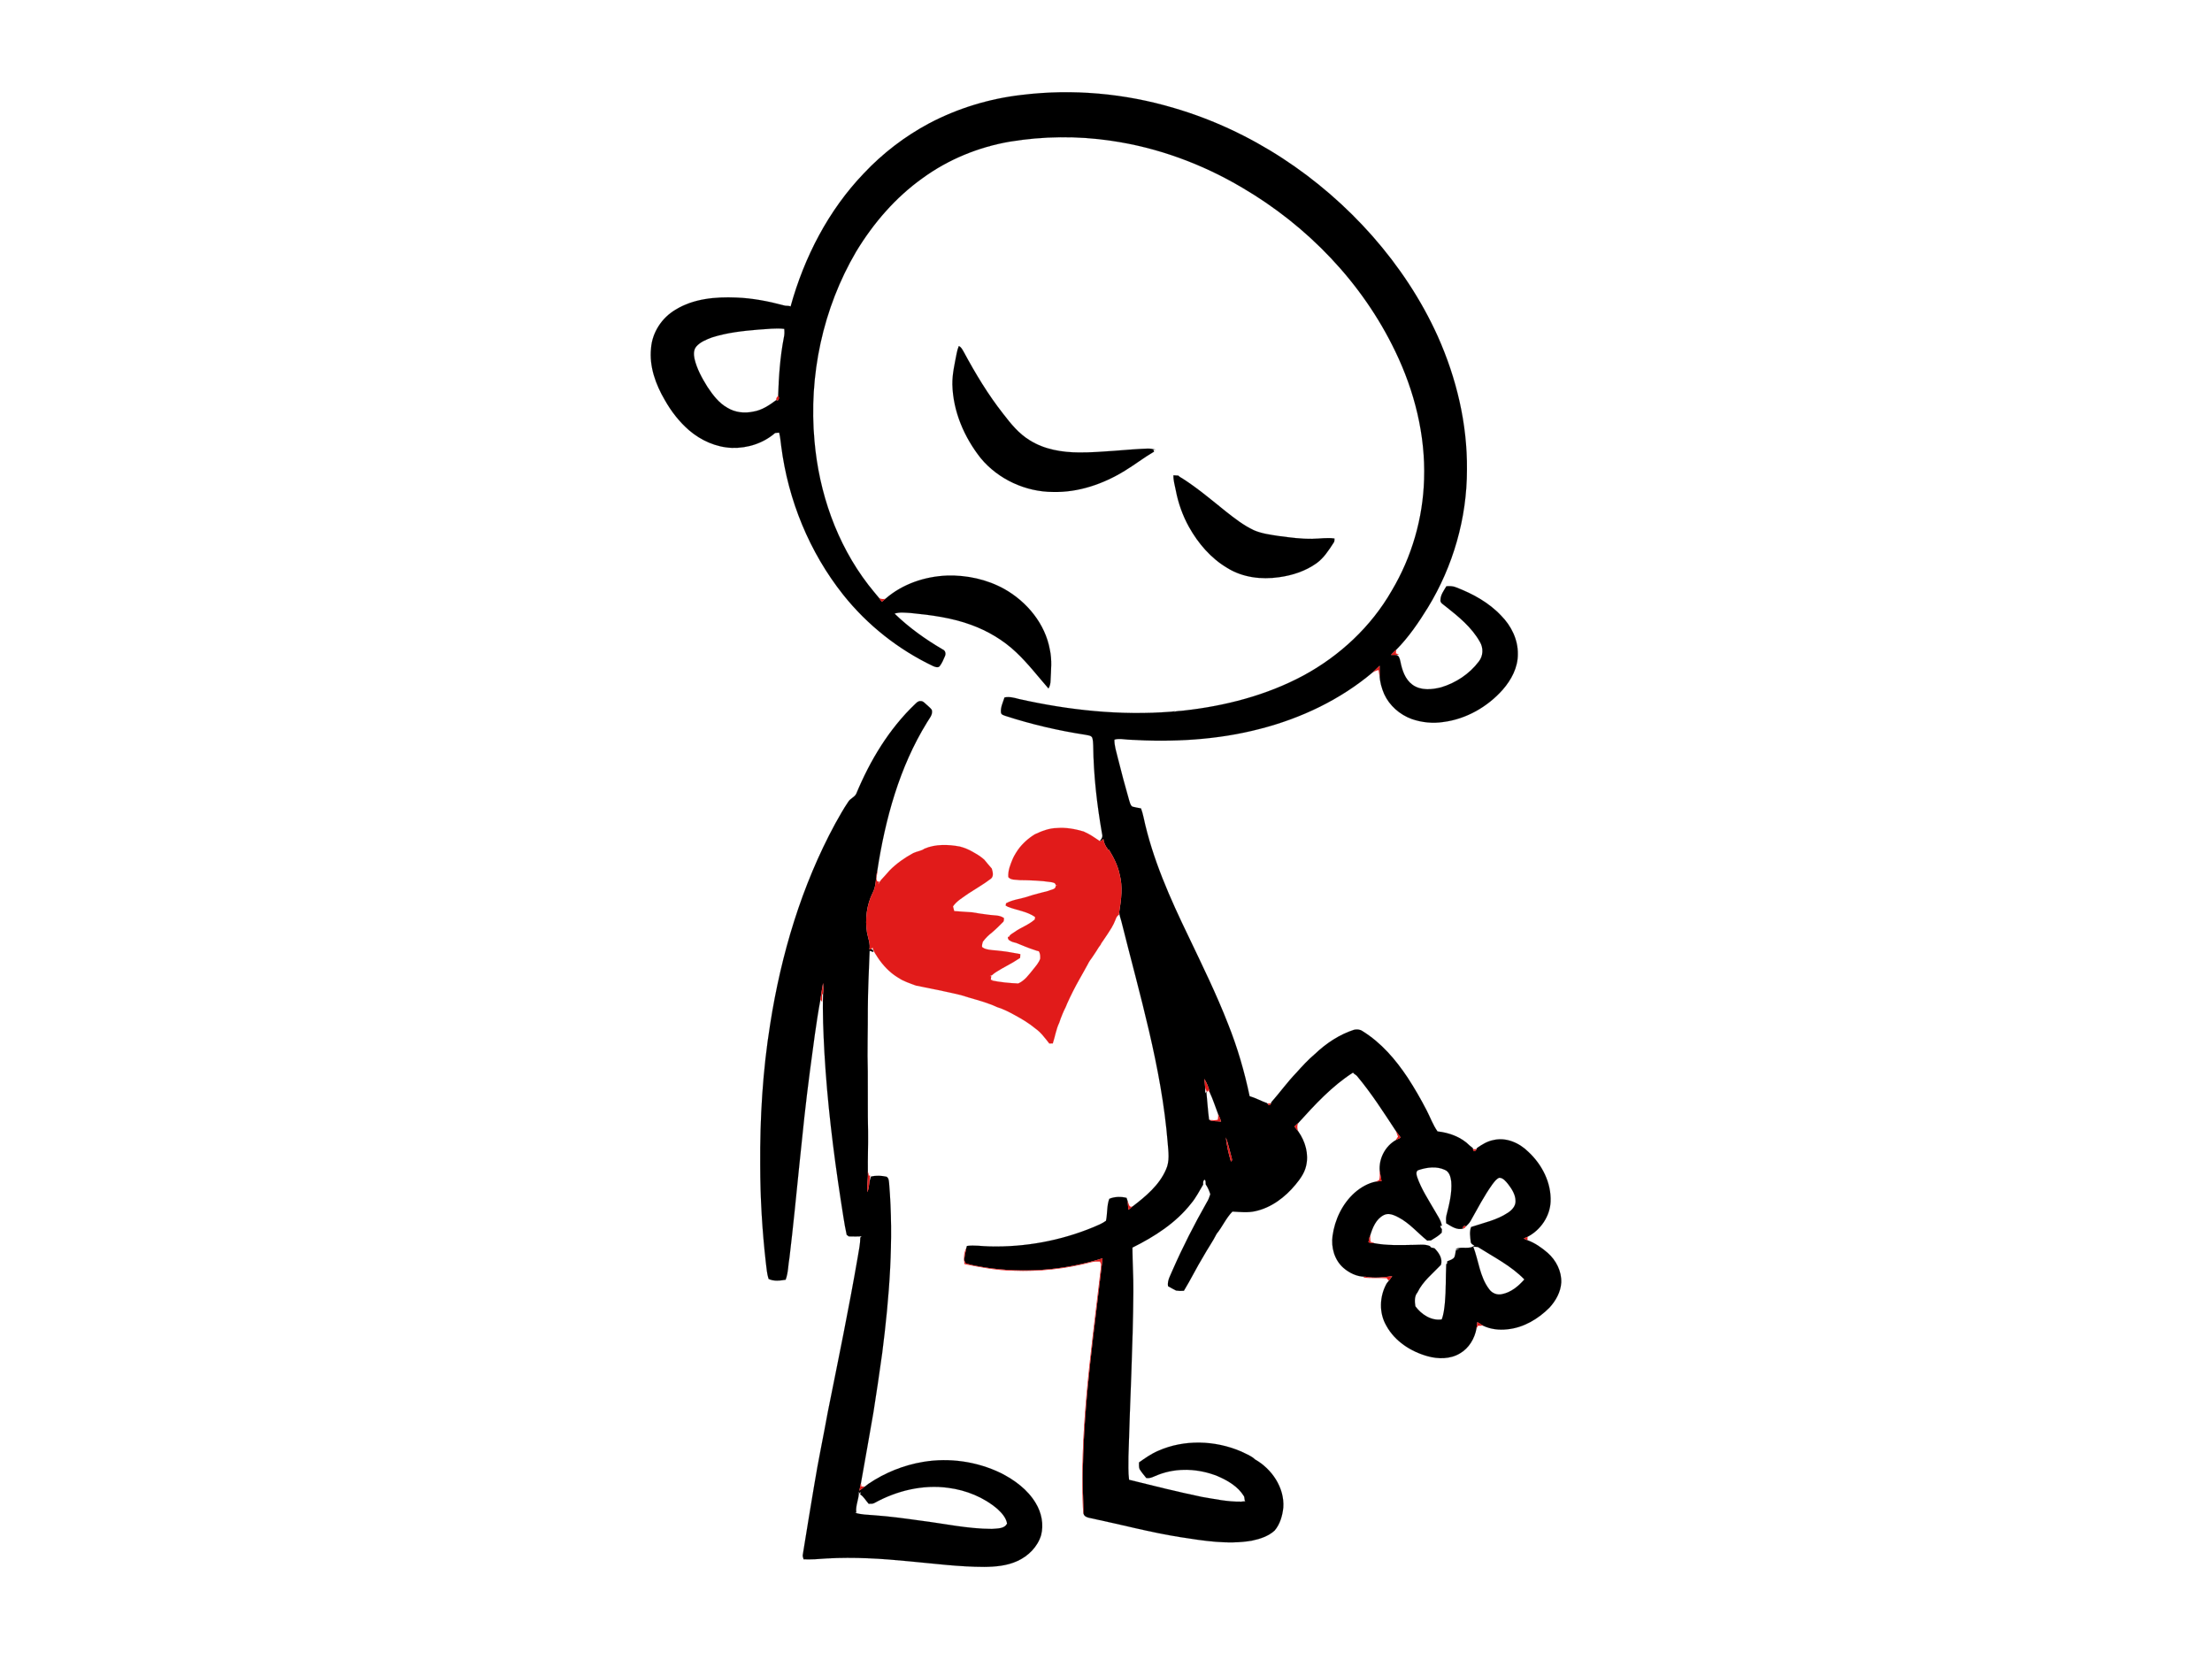
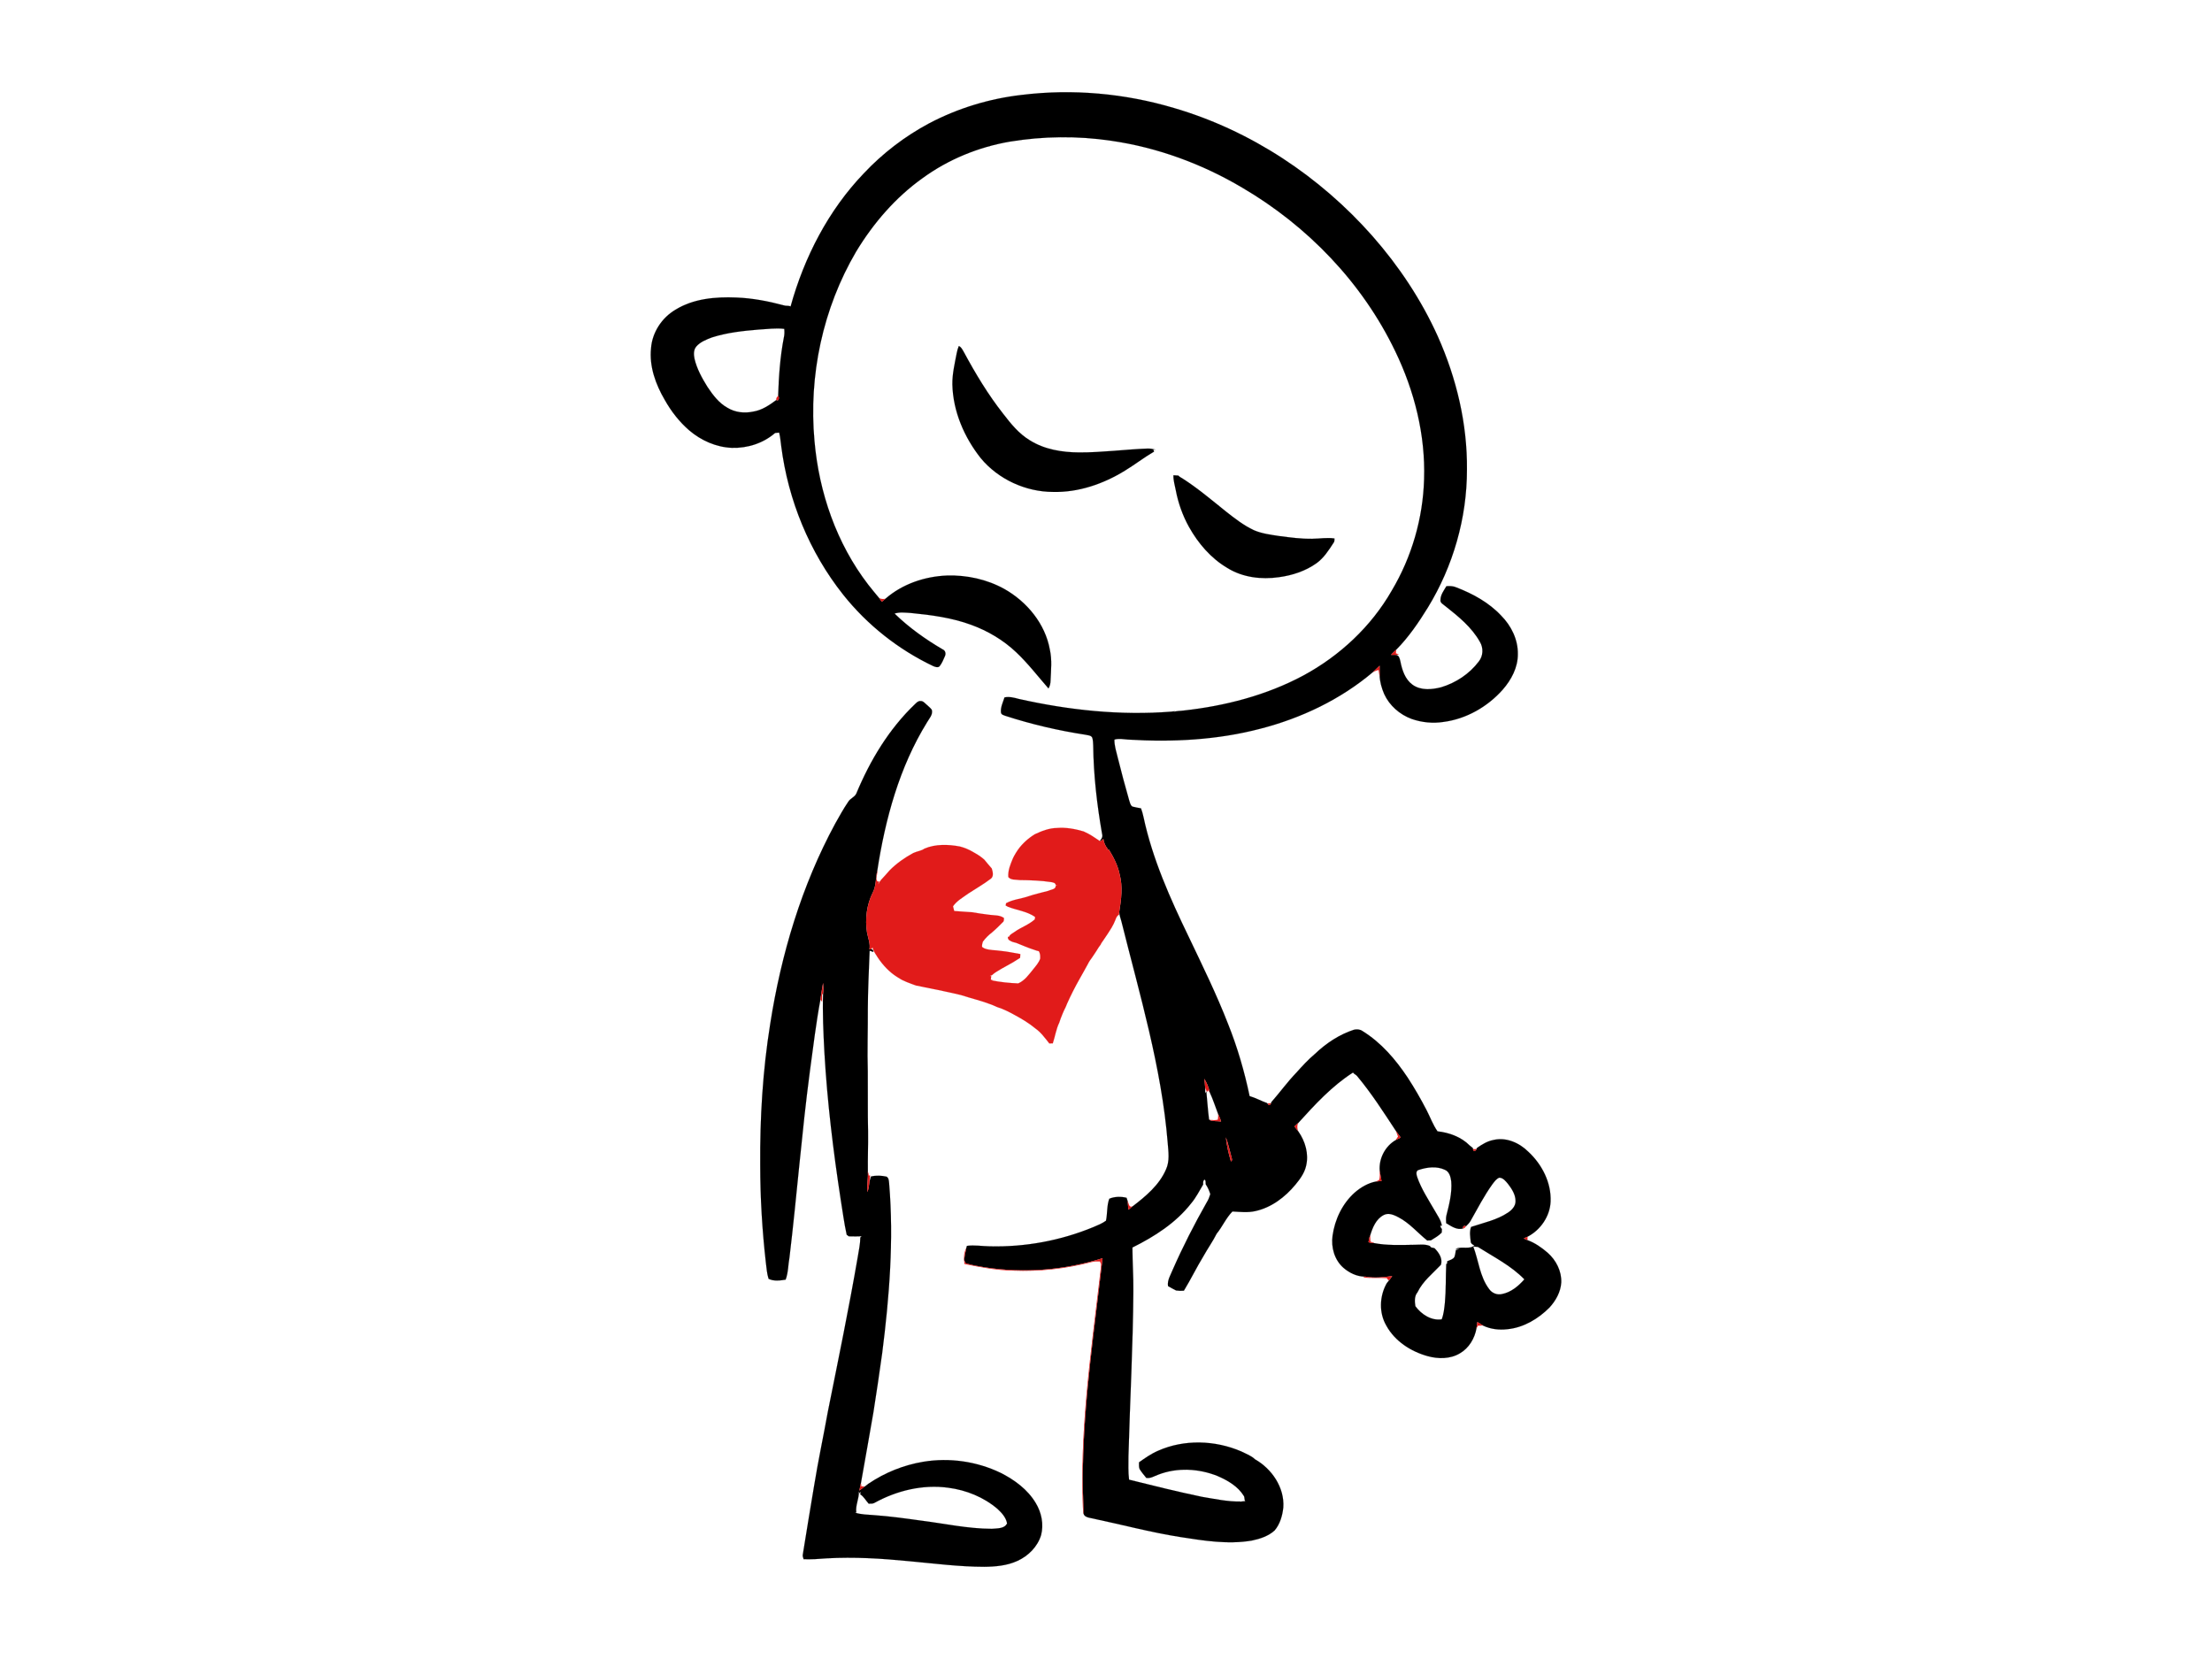
- <svg xmlns="http://www.w3.org/2000/svg" width="600" height="450" id="svg2" version="1.1" viewBox="0 0 600 450">
+ <svg xmlns="http://www.w3.org/2000/svg" width="640" height="480" id="svg2" version="1.1" viewBox="0 0 600 450">
  <defs id="defs4" />
  <g id="layer1" transform="translate(0,-602.3622)">
    <g id="g3928" transform="matrix(-0.08330948,-0.1680089,0.1680089,-0.08330948,258.4922,741.7539)" />
    <g id="g3427" transform="matrix(0.2889773,0,0,0.2889773,166.7305,618.2176)">
      <path id="path3429" d="m 382.04,34.23 c 47.84,-5.88 96.83,-1.45 142.99,12.31 72,21.07 136.82,64.17 186.31,120.26 24.76,28.17 45.79,59.74 61.22,93.95 17.57,39.27 27.83,82.12 27.41,125.26 0.02,45.37 -12.97,90.55 -36.6,129.24 -8.7,14.11 -18.11,27.96 -29.82,39.77 -1.71,1.49 -3.3,3.1 -4.8,4.79 1.55,0.04 3.09,0.05 4.65,0.05 2.94,0.4 3.51,3.7 4.09,6.08 1.61,8.11 4.38,16.77 11.35,21.87 7.81,5.67 18.24,4.68 27.07,2.39 13.74,-4.17 26.42,-12.56 35.1,-24.05 4.28,-5.22 4.59,-12.83 1.13,-18.56 -7.67,-13.69 -20.11,-23.81 -32.26,-33.37 -1.91,-1.76 -5.31,-3.08 -4.74,-6.21 0.13,-4.75 3.26,-8.69 5.55,-12.65 3.18,-0.22 6.45,-0.18 9.41,1.17 15.47,5.97 30.49,14.19 41.93,26.39 9.48,9.5 15.93,22.53 15.71,36.14 0.12,12.56 -6.14,24.24 -14.24,33.47 -14.26,16.07 -34.19,27.45 -55.6,30.24 -9.97,1.54 -20.32,0.51 -29.82,-2.82 -11.17,-4.09 -20.85,-12.53 -25.8,-23.4 -2.4,-5.62 -4.13,-11.62 -4.27,-17.76 0,-2.92 0.03,-5.84 -0.03,-8.75 -2.1,1.9 -4.13,3.88 -6.16,5.87 -30.43,25.78 -67.35,43.34 -105.87,53.25 -40.36,10.58 -82.51,12.73 -124.03,10.17 -4.28,-0.25 -8.64,-1.29 -12.84,0.04 -0.17,5.72 1.76,11.16 3.05,16.66 3.35,13.55 6.99,27.02 10.82,40.45 0.74,2 1.02,4.56 3.06,5.75 2.63,0.72 5.34,1.12 8.02,1.66 0.93,2.65 1.78,5.34 2.33,8.11 8.4,39.4 24.99,76.36 42.44,112.46 12.89,27.04 26.12,53.97 36.99,81.91 8.75,21.89 15.35,44.58 20.19,67.64 5.68,1.58 10.82,4.59 16.38,6.51 0.19,0.23 0.58,0.7 0.77,0.93 0.7,1.58 2.64,0.87 2.81,-0.64 0.14,-0.32 0.41,-0.96 0.55,-1.28 7.95,-9.05 15.02,-18.89 23.39,-27.58 5.52,-6.16 11.1,-12.28 17.45,-17.6 10.46,-9.96 22.82,-18.19 36.62,-22.67 2.71,-0.63 5.69,-0.41 8,1.26 17.52,10.79 31.16,26.77 42.45,43.76 6.41,9.83 12.27,20.01 17.66,30.43 3.46,6.61 5.94,13.78 10.29,19.91 11.06,1.24 22.29,5.29 30.23,13.34 0.91,0.83 1.9,1.59 2.91,2.35 0.05,0.27 0.16,0.81 0.22,1.08 -0.13,2.46 2.82,1.92 3.15,-0.06 0.16,-0.29 0.49,-0.89 0.66,-1.18 4.65,-3.25 9.61,-6.31 15.28,-7.38 11.99,-2.88 24.44,2.67 32.87,11.1 12.79,11.87 21.52,28.9 20.83,46.61 -0.56,13.87 -9.47,26.81 -21.68,33.08 -1.2,0.51 -2.38,1.05 -3.56,1.59 1.14,0.55 2.28,1.09 3.47,1.59 7.08,2.58 13.37,7 19.05,11.9 7.87,6.98 13.12,17.21 12.72,27.88 -0.57,8.88 -5.12,17.07 -11.06,23.52 -10.6,10.65 -24.35,18.84 -39.52,20.33 -7.75,0.91 -15.91,-0.04 -22.96,-3.47 -1.77,-1.08 -3.48,-2.18 -5.19,-3.28 -0.3,1.93 -0.58,3.84 -0.83,5.81 -1.65,9.55 -7.13,18.76 -15.68,23.63 -9.03,5.36 -20.28,5.33 -30.15,2.59 -15.73,-4.35 -30.7,-13.95 -38.71,-28.5 -7.17,-12.11 -6.55,-27.81 0.29,-39.91 0.75,-0.85 1.42,-1.78 2.13,-2.64 l 0.2,-0.24 c 0.95,-1.28 1.86,-2.56 2.77,-3.86 -8.33,1.21 -16.95,2.12 -25.27,0.5 l -0.53,0.02 c -7.38,-0.1 -14.54,-3.55 -20.02,-8.37 -8.37,-7.34 -11.65,-19.21 -10.13,-30.02 2.13,-15.27 9.18,-30.11 20.75,-40.47 5.77,-5.01 12.67,-9.07 20.25,-10.47 1.64,-0.18 3.29,-0.3 4.94,-0.42 -0.61,-3.27 -1.24,-6.54 -1.69,-9.83 -0.87,-11.32 5.19,-22.95 15.07,-28.61 1.53,-0.84 3.09,-1.61 4.64,-2.39 -1.38,-1.97 -2.79,-3.91 -4.25,-5.8 -11.65,-17.7 -23.09,-35.65 -36.71,-51.93 -1.06,-1.34 -2.9,-1.83 -3.79,-3.28 -19.67,12.53 -35.79,30.07 -51.39,47.31 l -0.03,-0.03 c -1.2,1.09 -2.38,2.22 -3.56,3.34 1.12,1.49 2.25,2.96 3.43,4.43 l 0.23,0.28 c 6.53,9.29 10,21.23 7.21,32.47 -1.54,6.64 -5.66,12.27 -9.94,17.43 -9.7,11.74 -22.65,21.6 -37.77,24.85 -7.03,1.6 -14.26,0.71 -21.37,0.36 -6.05,6.09 -9.4,14.25 -14.81,20.84 -3.65,7.3 -8.47,13.98 -12.43,21.14 -6.47,10.58 -11.86,21.78 -18.33,32.35 -2.44,0.22 -4.89,0.17 -7.3,-0.18 -2.55,-1.36 -5.16,-2.6 -7.61,-4.13 -0.81,-5.57 2.45,-10.33 4.39,-15.27 9.51,-21.63 20.27,-42.7 31.92,-63.24 1.56,-2.4 2.55,-5.09 3.41,-7.79 -1.01,-3.25 -2.37,-6.4 -4.3,-9.2 -0.27,-1.48 0.32,-3.46 -1.06,-4.46 -1.51,0.7 -1.53,3.07 -1.34,4.57 -3.61,6.06 -6.8,12.41 -11.38,17.84 -14.37,18.35 -34.42,31.09 -55.04,41.35 0.01,13.62 1,27.23 0.86,40.86 -0.32,51.73 -3.21,103.4 -4.6,155.11 0.04,7.31 -0.36,14.66 0.57,21.94 22.72,5.68 45.47,11.3 68.4,16.1 12.08,1.98 24.21,4.69 36.52,4.42 l 0.48,0.93 -0.2,-0.93 c 1.31,-0.16 2.64,-0.28 3.97,-0.36 -1.27,-1.35 -0.42,-3.46 -1.45,-4.94 -5.59,-9.06 -15.24,-14.61 -24.78,-18.71 -17.59,-7.03 -37.91,-8.12 -55.7,-1.15 -3.6,1.3 -7.06,3.67 -11.07,2.98 -2.16,-2.72 -4.45,-5.35 -6.26,-8.31 -0.85,-1.99 -0.45,-4.23 -0.57,-6.31 5.72,-4.04 11.48,-8.1 17.96,-10.87 24.58,-10.91 53.58,-9.91 78.1,0.67 4.39,2.23 9.28,3.93 12.88,7.4 15.74,8.9 27.73,26.49 26.52,45.08 -0.81,7.66 -3.04,15.6 -8.09,21.59 -5.86,5.41 -13.8,7.97 -21.46,9.57 -22.36,3.82 -45.08,0.11 -67.23,-3.34 -27.92,-4.41 -55.25,-11.76 -82.89,-17.56 -3.24,-0.68 -8.12,-1.31 -7.92,-5.65 -0.13,-14.23 -1.19,-28.46 -0.51,-42.68 1.19,-65.63 11.01,-130.65 18.42,-195.76 -35.72,11.27 -74.11,14.34 -111.12,8.43 -5.37,-0.99 -10.82,-1.76 -16.06,-3.33 -1.84,-0.33 -2.49,-2.4 -2.64,-3.98 0.31,-3.5 1.12,-6.91 1.85,-10.33 0.16,-0.6 0.49,-1.81 0.66,-2.41 7.1,-0.97 14.23,0.32 21.34,0.42 33.24,0.84 66.63,-5.33 97.36,-18.04 4.08,-1.73 8.25,-3.37 11.85,-6.01 1.46,-6.79 0.66,-14.13 3.1,-20.6 4.89,-2.12 10.99,-2.23 16.22,-0.9 0.42,1.06 0.77,2.16 1.05,3.29 0.26,2.63 0.41,5.26 0.65,7.9 1.28,-1 2.54,-2.02 3.81,-3.03 12.44,-9.52 25.22,-20.11 31.54,-34.87 3.58,-7.81 2.21,-16.58 1.57,-24.83 -5.72,-70.84 -26.32,-139.2 -43.44,-207.85 -0.8,-3.06 -2.05,-6.04 -2.04,-9.24 1.86,-11.46 3.39,-23.37 0.38,-34.79 -1.71,-8.46 -5.67,-16.21 -10.18,-23.49 -0.66,-0.02 -1.96,-0.06 -2.61,-0.08 0.4,-0.11 1.2,-0.35 1.6,-0.46 -2.28,-2.67 -3.67,-5.91 -4.13,-9.37 -0.72,0.65 -1.45,1.29 -2.19,1.92 l -1.17,0.01 c 1.68,-1.81 3,-3.99 2.21,-6.54 -4.82,-27.43 -8.04,-55.2 -8.36,-83.07 -0.07,-2.47 -0.18,-4.97 -0.88,-7.33 -1.08,-2.37 -4.09,-2.25 -6.26,-2.81 -25.4,-3.9 -50.5,-9.72 -74.94,-17.63 -1.7,-0.66 -4.29,-1.11 -4.51,-3.31 -0.5,-4.93 1.89,-9.53 3.33,-14.11 4.51,-0.94 8.99,0.25 13.32,1.42 46.94,10.56 95.39,15.76 143.47,11.93 1.03,-0.14 2.08,-0.29 3.12,-0.44 -0.55,0.31 -1.09,0.64 -1.63,0.96 3.07,-1.42 6.52,-1.02 9.78,-1.52 38.97,-4.32 77.77,-14.29 112.46,-32.9 34.13,-18.45 63.63,-45.92 82.96,-79.69 18.8,-31.55 29.33,-67.92 30.36,-104.63 1.35,-41.43 -9.04,-82.71 -27.01,-119.89 C 701.94,210.64 650.34,157.13 588.94,121.2 551.28,98.91 509.4,83.48 466.03,77.24 434.47,72.53 402.21,72.9 370.74,78.1 c -29.27,5.07 -57.5,16.61 -81.56,34.11 -25.53,18.17 -46.37,42.35 -62.54,69.08 -31.27,53.2 -44.74,116.42 -39.11,177.78 4.24,48.38 20.73,96.25 50.51,134.92 3.27,4.31 6.85,8.37 10.25,12.57 0.83,1.12 1.65,2.24 2.46,3.38 1.12,-0.88 2.23,-1.77 3.29,-2.7 15.89,-13.94 37.01,-21.06 57.97,-21.89 18.57,-0.53 37.43,3.58 53.73,12.61 21.24,11.96 38.38,32.66 42.74,57.03 2.14,9.54 1.04,19.35 0.65,29.01 -0.06,2.56 -0.58,5.12 -1.95,7.32 -10.02,-11.45 -19.3,-23.61 -30.41,-34.06 -12.01,-11.35 -26.49,-19.93 -41.98,-25.59 -18.21,-6.73 -37.6,-9.3 -56.82,-11.18 -5.07,-0.28 -10.35,-1.02 -15.27,0.56 13.53,13.14 28.98,24.18 45.26,33.67 2.42,1.03 3.08,3.86 2.08,6.16 -1.36,3.21 -2.73,6.48 -4.82,9.3 -1.52,2.11 -4.34,0.95 -6.27,0.15 -32.71,-15.57 -61.83,-38.59 -84.41,-66.94 -31.73,-39.93 -51.72,-88.85 -58.19,-139.38 -0.6,-4.29 -0.86,-8.65 -1.99,-12.85 -1.27,0.11 -2.53,0.25 -3.79,0.39 -11.09,9.61 -25.96,14.42 -40.56,13.93 C 95.23,364.92 81.06,358.57 69.9,349.03 60.61,340.99 52.98,331.14 46.98,320.45 38.49,305.93 32.36,289.12 34.14,272.07 c 1.06,-14.88 10.13,-28.69 22.91,-36.21 16.9,-10.46 37.54,-12.24 56.96,-11.45 15.22,0.55 30.27,3.45 44.95,7.41 1.99,0.67 4.3,-0.07 6.15,1.01 12.78,-46.17 35.41,-90.23 68.75,-124.96 C 251.54,89.04 272.32,73.12 295.1,60.95 322.08,46.72 351.76,37.7 382.04,34.23 M 134.88,254.5 c -14.7,1.21 -29.53,2.84 -43.64,7.36 -5.26,2.01 -10.86,4.17 -14.64,8.52 -2.7,3.13 -2.43,7.59 -1.7,11.39 2.2,9.55 7.04,18.21 12.15,26.47 5.07,7.59 10.76,15.23 18.91,19.71 7.13,4.33 15.87,5.29 23.95,3.55 8.27,-1.25 15.26,-6.07 21.83,-10.92 2.37,1.63 3.02,-2.57 1.71,-3.88 0.6,-18.34 1.85,-36.71 5.36,-54.76 0.64,-2.67 0.61,-5.42 0.37,-8.12 -8.09,-0.95 -16.21,0.25 -24.3,0.68 m 418.59,703.27 c 0.34,2.73 0.64,5.47 0.81,8.24 l 0.1,0.25 c -0.1,1.65 -0.14,3.3 -0.18,4.98 l 1.17,-1.48 c 0.87,8.78 1.41,17.61 2.56,26.37 0.16,-0.03 0.49,-0.1 0.66,-0.14 l -0.43,0.35 c 3.42,1.56 7.38,0.89 11.05,1.49 -0.7,-2.35 -1.55,-4.67 -2.7,-6.82 -2.7,-6.89 -4.85,-14.05 -8.04,-20.72 -0.82,-4.44 -2.69,-8.67 -5,-12.52 m 20.24,55.05 c 0.83,7.62 2.5,15.13 4.75,22.45 1.8,-0.95 0.64,-2.94 0.4,-4.4 -1.7,-6.02 -2.91,-12.2 -5.15,-18.05 m 181.18,30.4 c -3.26,0.69 -2.36,4.55 -1.61,6.79 3.91,11.22 10.54,21.21 16.45,31.44 2.54,4.58 5.87,8.88 6.71,14.2 l -1.58,-0.07 c 0.28,1.15 0.66,2.3 1.62,3.12 -0.04,0.85 -0.13,2.54 -0.18,3.39 -2.88,3.07 -6.64,5.07 -10.16,7.3 -0.86,0.04 -2.58,0.11 -3.44,0.14 -9.03,-7.25 -16.62,-16.42 -27.03,-21.84 -4.08,-2.09 -9.09,-4.46 -13.59,-2.19 -7.44,3.62 -10.77,12.05 -13,19.5 -0.85,1.92 -1.27,4.03 -1.5,6.13 1.67,0.41 3.35,0.95 5.12,0.83 12.28,2.35 24.89,1.8 37.33,1.61 5.09,0 10.45,-0.93 15.29,1.16 0.54,1.93 2.85,1.35 4.29,2.09 3.95,4.05 7.76,9.52 5.95,15.48 -7.74,8.19 -17.05,15.44 -22,25.83 -3.04,3.61 -2.69,8.7 -1.98,13.07 5.55,7.6 14.95,13.82 24.71,12.33 1.97,-4.97 2.4,-10.32 3,-15.57 1.11,-12.08 0.69,-24.23 1.25,-36.34 0.2,-0.09 0.59,-0.27 0.79,-0.36 0.05,-0.57 0.15,-1.71 0.19,-2.28 2.34,-1.06 5.26,-1.63 6.7,-3.96 0.76,-2.12 1.03,-4.36 1.37,-6.56 1.12,-0.32 2.23,-0.65 3.38,-0.93 -1.19,-0.02 -2.37,-0.05 -3.53,-0.09 5.34,-2.84 12.61,0.9 17.56,-3.24 -1.48,-0.75 -3.34,-1.66 -3.45,-3.54 -0.52,-4.61 -1.37,-9.39 0.31,-13.87 11.75,-3.92 24.26,-6.47 34.7,-13.49 3.64,-2.41 7.13,-6.1 7.03,-10.75 0.04,-6.13 -3.53,-11.54 -7.12,-16.22 -2.15,-2.52 -4.53,-5.71 -8.14,-5.79 -2.85,1.09 -4.62,3.82 -6.44,6.13 -7.84,10.9 -13.96,22.89 -20.59,34.54 -1.08,1.95 -2.78,3.43 -4.3,5.03 -1.16,-1.41 -3.57,0.53 -2.62,2 -5.87,1.74 -11.13,-2.17 -15.91,-4.99 -0.09,-2.42 -0.35,-4.88 0.24,-7.25 2.64,-10.43 5.41,-21.11 4.54,-31.96 -0.57,-4.15 -1.69,-9.11 -5.99,-10.89 -7.59,-3.56 -16.64,-2.5 -24.37,0.07 m 51,71.92 c 5.07,13.26 6.1,28.41 14.96,40.03 2.61,3.72 7.41,5.69 11.87,4.66 8.57,-1.61 15.54,-7.47 21.15,-13.84 -12.4,-12.83 -28.64,-20.94 -43.57,-30.41 -1.47,-0.15 -2.96,-0.32 -4.41,-0.44 z" style="stroke:#000000;stroke-width:0.094" />
-       <path id="path3431" d="m 323.02,269.93 c 2.42,0.96 3.4,3.54 4.68,5.59 10.89,20.2 22.75,39.95 36.96,58.01 7.15,9.28 14.71,18.68 24.88,24.81 13.77,8.71 30.43,11.4 46.48,11.48 21.43,0.09 42.71,-2.83 64.09,-3.65 2.56,-0.1 5.08,0.42 7.56,1 l -2.09,0 c 0.18,0.46 0.52,1.4 0.7,1.87 -9.43,5.47 -18.1,12.27 -27.46,17.93 -20.14,12.4 -43.54,20.47 -67.39,19.91 -25.71,-0.13 -51.21,-11.77 -67.71,-31.57 -15.58,-19.65 -26.12,-44 -26.74,-69.29 -0.15,-10 2.25,-19.77 4.11,-29.53 0.41,-2.25 1.09,-4.43 1.93,-6.56 z" style="stroke:#000000;stroke-width:0.094" />
+       <path id="path3431" d="m 323.02,269.93 c 2.42,0.96 3.4,3.54 4.68,5.59 10.89,20.2 22.75,39.95 36.96,58.01 7.15,9.28 14.71,18.68 24.88,24.81 13.77,8.71 30.43,11.4 46.48,11.48 21.43,0.09 42.71,-2.83 64.09,-3.65 2.56,-0.1 5.08,0.42 7.56,1 h -2.09 c 0.18,0.46 0.52,1.4 0.7,1.87 -9.43,5.47 -18.1,12.27 -27.46,17.93 -20.14,12.4 -43.54,20.47 -67.39,19.91 -25.71,-0.13 -51.21,-11.77 -67.71,-31.57 -15.58,-19.65 -26.12,-44 -26.74,-69.29 -0.15,-10 2.25,-19.77 4.11,-29.53 0.41,-2.25 1.09,-4.43 1.93,-6.56 z" style="stroke:#000000;stroke-width:0.094" />
      <path id="path3433" d="m 524.48,391.24 c 1.54,0.06 3.09,0.16 4.64,0.29 0.99,1.16 2.34,1.87 3.67,2.6 14.44,9.24 27.55,20.34 40.89,31.07 8.25,6.47 16.61,13.03 26.15,17.53 7.61,3.34 15.96,4.33 24.1,5.59 10.32,1.31 20.67,2.78 31.09,2.52 6.88,-0.08 13.78,-1.3 20.65,-0.26 -0.05,1.4 0.05,2.91 -0.91,4.06 -4.53,7 -9.16,14.24 -16.03,19.18 -10.32,7.35 -22.72,11.38 -35.19,13.07 -16.52,2.38 -34.2,0.27 -48.55,-8.71 -15.33,-9.04 -27.25,-22.97 -35.87,-38.38 -6.02,-10.79 -10.18,-22.58 -12.48,-34.72 -0.89,-4.58 -2.31,-9.12 -2.16,-13.84 z" style="stroke:#000000;stroke-width:0.094" />
      <path id="path3435" d="m 282.02,605.95 c 1.43,-1.29 2.84,-3.01 4.99,-2.75 2.49,-0.29 4.02,1.94 5.75,3.33 1.64,1.61 3.63,2.96 4.92,4.91 1.19,4.52 -2.44,8.06 -4.48,11.67 -26.06,42.17 -39.27,90.85 -46.74,139.47 -1.54,6.7 -0.88,13.93 -4.12,20.19 -5.82,11.56 -7.46,24.96 -5.47,37.69 0.99,5.26 3.26,10.42 2.27,15.89 0.43,-0.1 1.28,-0.3 1.71,-0.4 0.93,0.36 2.45,1.44 1.92,2.64 -1.21,-0.17 -2.3,-0.82 -3.46,-1.14 -0.64,18.15 -1.66,36.31 -1.7,54.49 0.11,19.67 -0.61,39.34 -0.04,59.01 0.17,18.69 -0.17,37.39 0.26,56.08 0.19,12.69 -0.38,25.37 -0.18,38.07 0.42,6.3 -1.08,12.56 -0.46,18.86 1.35,-3.04 1.45,-6.39 1.93,-9.62 0.45,-1.64 0.97,-3.26 1.41,-4.88 4.8,-1.16 9.86,-0.95 14.65,0.13 2.26,1.29 2.18,4.26 2.44,6.53 4.45,53.01 0.2,106.31 -6.51,158.95 -2.62,18.51 -5.25,37.03 -8.22,55.49 -3.92,22.28 -7.75,44.58 -11.78,66.84 -0.52,2.26 -1.01,4.52 -1.44,6.81 1.14,-0.87 2.29,-1.73 3.43,-2.58 1.69,-1.2 3.39,-2.36 4.95,-3.71 15.5,-10.52 33.26,-17.67 51.76,-20.72 24.43,-4.03 50.06,-0.35 72.38,10.38 13.05,6.57 25.42,15.6 33.02,28.34 5.41,8.92 7.69,19.93 5.04,30.13 -3.33,10.91 -11.99,19.58 -22.25,24.22 -9.68,4.44 -20.49,5.42 -31.01,5.52 -23.76,-0.01 -47.34,-3.15 -70.96,-5.29 -25.53,-2.52 -51.23,-4.09 -76.88,-2.65 -7.25,0.58 -14.51,1.1 -21.78,0.82 -0.53,-1.51 -1.15,-3.07 -0.73,-4.66 3.53,-21.39 6.87,-42.81 10.55,-64.18 3.79,-23.43 8.79,-46.64 12.99,-70 9.68,-48.24 19.65,-96.44 28.01,-144.94 0.94,-6.05 2.35,-12.04 2.38,-18.18 0.32,-0.3 0.95,-0.91 1.27,-1.22 -4.04,0.33 -8.1,0.17 -12.14,0.11 -0.48,-0.38 -1.45,-1.13 -1.93,-1.51 -2.45,-10.97 -3.78,-22.16 -5.64,-33.25 -7.01,-45.7 -12.61,-91.67 -15.26,-137.84 -0.97,-18.51 -1.84,-37.07 -1.24,-55.6 0.38,-3.16 0.25,-6.34 -0.03,-9.48 -0.95,5.09 -1.69,10.21 -2.47,15.33 -4.12,22.09 -6.77,44.42 -9.82,66.68 -7.73,58.22 -12.22,116.8 -19.2,175.11 -1.3,7.05 -1.11,14.43 -3.63,21.22 -5.29,0.87 -11.02,1.68 -16.02,-0.77 -1.62,-5.01 -1.87,-10.28 -2.57,-15.44 -3.43,-30.24 -5.25,-60.66 -5.27,-91.1 -0.34,-44.44 2.34,-88.96 9.4,-132.86 10.25,-65.27 29.41,-129.62 60.98,-187.86 3.95,-6.94 7.74,-13.99 12.27,-20.57 1.88,-3.14 5.89,-4.22 7.49,-7.55 12.92,-31.13 30.73,-60.78 55.26,-84.16 m -38.24,749.87 c -1.62,0.97 -3.56,0.62 -5.35,0.74 -2.67,-2.93 -4.57,-6.64 -7.96,-8.83 0.18,-0.64 0.55,-1.91 0.73,-2.55 l -1.19,1.54 -0.81,-1.55 c 0.29,6.67 -3.38,12.92 -2.42,19.66 -0.35,0.02 -1.05,0.05 -1.39,0.07 5.98,2.01 12.31,1.9 18.54,2.46 14.39,1.05 28.71,3 43,5.01 22.34,2.78 44.52,7.75 67.12,7.78 4.88,-0.51 11.8,0.12 14.27,-5.09 -0.97,-5.47 -4.92,-9.84 -8.87,-13.5 -12.97,-11.16 -29.48,-17.79 -46.36,-19.99 -23.87,-3.27 -48.39,2.68 -69.31,14.25 z" style="stroke:#000000;stroke-width:0.094" />
      <path id="path3437" d="m 151.74,320.58 c -0.42,-1.53 0.75,-2.85 1.71,-3.88 1.31,1.31 0.66,5.51 -1.71,3.88 z" style="fill:#e11b1a;stroke:#e11b1a;stroke-width:0.094" />
      <path id="path3439" d="m 248.29,506.56 c 1.78,1.01 3.78,1 5.75,0.68 -1.06,0.93 -2.17,1.82 -3.29,2.7 -0.81,-1.14 -1.63,-2.26 -2.46,-3.38 z" style="fill:#e11b1a;stroke:#e11b1a;stroke-width:0.094" />
      <path id="path3441" d="m 728.75,559.81 c 1.5,-1.69 3.09,-3.3 4.8,-4.79 -0.08,0.85 -0.23,2.55 -0.31,3.4 0.9,0.3 1.8,0.62 2.71,0.95 -0.64,0.13 -1.91,0.37 -2.55,0.49 -1.56,0 -3.1,-0.01 -4.65,-0.05 z" style="fill:#e11b1a;stroke:#e11b1a;stroke-width:0.094" />
      <path id="path3443" d="m 711.82,575.91 c 2.03,-1.99 4.06,-3.97 6.16,-5.87 0.06,2.91 0.03,5.83 0.03,8.75 0,0.29 -0.01,0.87 -0.01,1.16 -0.32,-1.99 -0.62,-3.98 -0.95,-5.96 -1.84,0.36 -3.57,1.08 -5.23,1.92 z" style="fill:#e11b1a;stroke:#e11b1a;stroke-width:0.094" />
      <path id="path3445" d="m 394.46,728.15 c 6.49,-3.03 13.34,-5.72 20.6,-5.83 8.5,-0.72 16.98,0.86 25.11,3.23 1.41,0.67 2.8,1.37 4.21,2.07 3.45,1.74 6.52,4.07 9.77,6.14 0.29,0.2 0.88,0.59 1.18,0.79 l 1.17,-0.01 c 0.74,-0.63 1.47,-1.27 2.19,-1.92 0.46,3.46 1.85,6.7 4.13,9.37 -0.4,0.11 -1.2,0.35 -1.6,0.46 0.65,0.02 1.95,0.06 2.61,0.08 4.51,7.28 8.47,15.03 10.18,23.49 3.01,11.42 1.48,23.33 -0.38,34.79 -0.15,0.97 -0.24,1.96 -0.26,2.96 -2.14,0.95 -2.77,3.3 -3.59,5.27 -0.46,1.07 -0.93,2.14 -1.4,3.21 -0.76,1.24 -1.43,2.52 -2.08,3.83 -2.35,3.81 -4.8,7.56 -7.36,11.24 -0.75,1.11 -1.52,2.23 -2.3,3.34 l -0.27,0.77 c -1.6,2.06 -2.98,4.27 -4.33,6.5 -0.67,0.99 -1.34,1.99 -1.99,3.02 -0.67,1.01 -1.34,2.01 -2.03,3.01 -1.44,1.9 -2.81,3.87 -3.84,6.03 -2.5,4.81 -5.34,9.43 -7.92,14.2 -4.21,7.42 -8.05,15.04 -11.55,22.82 -0.44,1.09 -0.89,2.18 -1.35,3.28 -1.15,2.19 -2.17,4.45 -3.11,6.76 -1.12,2.63 -2.1,5.33 -2.99,8.06 -2.96,6.13 -3.88,12.94 -6.04,19.36 -0.82,0.02 -2.45,0.05 -3.27,0.07 -4.01,-5.11 -7.9,-10.48 -13.28,-14.24 -5.73,-4.73 -12.07,-8.58 -18.58,-12.1 -5.51,-3.11 -11.19,-5.96 -17.24,-7.86 -1.62,-0.79 -3.28,-1.51 -4.95,-2.15 -9.42,-3.66 -19.28,-5.93 -28.86,-9.07 -13.93,-3.31 -28,-6.14 -42.06,-8.89 -1.32,-0.54 -2.66,-1.02 -4,-1.45 -3.26,-1.12 -6.43,-2.47 -9.52,-3.98 -1.44,-0.93 -2.89,-1.83 -4.37,-2.66 -7.35,-4.62 -13.31,-11.04 -18.12,-18.23 -0.91,-1.5 -1.85,-2.97 -2.81,-4.43 -0.86,-1.63 -1.65,-3.3 -2.19,-5.05 -0.28,0.38 -0.84,1.14 -1.12,1.52 -0.43,0.1 -1.28,0.3 -1.71,0.4 0.99,-5.47 -1.28,-10.63 -2.27,-15.89 -1.99,-12.73 -0.35,-26.13 5.47,-37.69 3.24,-6.26 2.58,-13.49 4.12,-20.19 -0.03,2.53 -0.56,5.02 -0.95,7.52 0.25,0.61 0.73,1.83 0.98,2.44 0.34,-0.01 1.02,-0.03 1.36,-0.04 -0.09,0.68 -0.27,2.03 -0.36,2.71 0.45,-0.89 0.8,-1.82 1.04,-2.77 l 0.97,0.08 -0.03,-0.85 c 2.96,-3.11 5.76,-6.38 8.62,-9.58 6.47,-6.54 14.08,-11.87 22.15,-16.25 1.83,-0.87 3.8,-1.39 5.74,-1.98 1.73,-0.48 3.41,-1.16 4.88,-2.22 10.44,-4.37 22.17,-3.98 33.11,-1.95 4.27,1.09 8.37,2.79 12.19,5.02 0.46,0.27 1.4,0.81 1.86,1.08 3.21,1.73 6.21,3.82 8.93,6.26 2.22,2.83 4.63,5.5 6.97,8.25 0.96,3.02 2.11,7.54 -0.94,9.68 -6.69,5.13 -14.06,9.25 -21.09,13.88 -5.01,3.68 -10.72,6.74 -14.33,11.98 0.39,1.46 0.77,2.93 1.14,4.41 5.55,0.56 11.13,0.64 16.68,1.16 5.49,0.91 10.99,1.78 16.52,2.42 4.56,0.63 9.58,0.09 13.5,3 -0.2,1.22 0.23,2.76 -0.86,3.68 -3.32,3.36 -6.67,6.71 -10.28,9.76 -3.29,2.51 -6.25,5.46 -8.7,8.8 -0.56,1.58 -0.87,3.23 -0.74,4.92 0.52,0.33 1.56,0.98 2.07,1.31 5.13,2.04 10.79,1.57 16.16,2.47 5.97,0.56 11.8,1.91 17.7,2.9 -0.05,0.88 -0.15,2.65 -0.2,3.54 -4.37,2.91 -8.89,5.57 -13.53,8.02 -1.27,0.63 -2.51,1.33 -3.73,2.07 -3.1,1.97 -6.5,3.56 -9.15,6.17 -0.67,0.25 -1.34,0.49 -2.02,0.74 0.33,0.05 0.98,0.13 1.3,0.17 -0.1,0.86 -0.3,2.57 -0.4,3.43 l 1.8,-0.31 c -0.53,0.24 -1.05,0.5 -1.56,0.76 8.41,1.72 16.98,2.63 25.55,2.95 6.03,-2.62 9.92,-8.2 13.95,-13.13 2.5,-3.15 5.3,-6.19 6.64,-10.06 0.1,-2.44 0.13,-4.99 -1.32,-7.07 -1.33,-0.32 -2.65,-0.65 -3.9,-1.16 -5.88,-1.87 -11.53,-4.33 -17.25,-6.63 -1.12,-0.37 -2.26,-0.66 -3.39,-0.91 -2.16,-0.94 -4.83,-1.82 -4.42,-4.74 l 1.08,-0.05 c 0.72,-2.27 3.16,-3.08 4.9,-4.42 6.13,-4.42 13.55,-6.81 19.23,-11.91 0.1,-0.77 0.21,-1.54 0.33,-2.29 -7.57,-5.35 -17.13,-6.27 -25.6,-9.62 -0.52,-0.29 -1.56,-0.88 -2.08,-1.17 0.1,-0.53 0.3,-1.58 0.41,-2.11 6.67,-3.7 14.44,-4.11 21.52,-6.67 6.01,-2.07 12.26,-3.27 18.36,-5.03 2.57,-1.29 7,-1.13 6.77,-5.1 0.42,-0.04 1.26,-0.1 1.68,-0.13 -0.44,-0.08 -1.32,-0.25 -1.77,-0.34 -0.41,-2.01 -2.37,-2.13 -3.98,-2.54 -9.88,-1.52 -19.9,-1.82 -29.91,-1.94 -3.5,-0.55 -8.11,0.21 -10.57,-2.83 -0.48,-6.09 1.97,-11.93 4.28,-17.42 0.25,-0.51 0.74,-1.53 0.98,-2.03 1.16,-2.21 2.51,-4.29 3.91,-6.34 4.22,-5.83 9.67,-10.68 15.8,-14.42 z" style="fill:#e11b1a;stroke:#e11b1a;stroke-width:0.094" />
      <path id="path3447" d="m 195.6,867.92 c 0.28,3.14 0.41,6.32 0.03,9.48 -0.25,0.35 -0.76,1.07 -1.01,1.43 0,2.17 0.02,4.36 0,6.55 -0.37,-0.53 -1.12,-1.6 -1.49,-2.13 0.78,-5.12 1.52,-10.24 2.47,-15.33 z" style="fill:#e11b1a;stroke:#e11b1a;stroke-width:0.094" />
      <path id="path3449" d="m 553.47,957.77 c 2.31,3.85 4.18,8.08 5,12.52 -0.38,-0.44 -1.15,-1.32 -1.53,-1.76 l -0.99,1.62 c -0.55,-1.3 -1.05,-2.6 -1.57,-3.89 l -0.1,-0.25 C 554.11,963.24 553.81,960.5 553.47,957.77 Z" style="fill:#e11b1a;stroke:#e11b1a;stroke-width:0.094" />
-       <path id="path3451" d="m 613.39,980.8 c 0.64,0 1.91,0.01 2.55,0.01 -0.17,1.51 -2.11,2.22 -2.81,0.64 l 0.26,-0.65 z" style="fill:#e11b1a;stroke:#e11b1a;stroke-width:0.094" />
+       <path id="path3451" d="m 613.39,980.8 c 0.64,0 1.91,0.01 2.55,0.01 -0.17,1.51 -2.11,2.22 -2.81,0.64 z" style="fill:#e11b1a;stroke:#e11b1a;stroke-width:0.094" />
      <path id="path3453" d="m 566.51,991.01 c 1.15,2.15 2,4.47 2.7,6.82 -3.67,-0.6 -7.63,0.07 -11.05,-1.49 2.62,0 5.38,0.67 7.95,-0.22 0.49,-1.66 0.41,-3.43 0.4,-5.11 z" style="fill:#e11b1a;stroke:#e11b1a;stroke-width:0.094" />
      <path id="path3455" d="m 638.07,1002.47 c 1.18,-1.12 2.36,-2.25 3.56,-3.34 -1.34,2.46 -1.11,5.22 -0.13,7.77 -1.18,-1.47 -2.31,-2.94 -3.43,-4.43 z" style="fill:#e11b1a;stroke:#e11b1a;stroke-width:0.094" />
      <path id="path3457" d="m 735.34,1011.91 c -0.65,-1.61 -1.31,-3.2 -1.79,-4.85 1.46,1.89 2.87,3.83 4.25,5.8 -1.55,0.78 -3.11,1.55 -4.64,2.39 0.7,-1.13 1.44,-2.24 2.18,-3.34 z" style="fill:#e11b1a;stroke:#e11b1a;stroke-width:0.094" />
      <path id="path3459" d="m 573.71,1012.82 c 2.24,5.85 3.45,12.03 5.15,18.05 0.24,1.46 1.4,3.45 -0.4,4.4 -2.25,-7.32 -3.92,-14.83 -4.75,-22.45 z" style="fill:#e11b1a;stroke:#e11b1a;stroke-width:0.094" />
      <path id="path3461" d="m 805.71,1023.81 c 0.79,-0.02 2.36,-0.05 3.15,-0.06 -0.33,1.98 -3.28,2.52 -3.15,0.06 z" style="fill:#e11b1a;stroke:#e11b1a;stroke-width:0.094" />
      <path id="path3463" d="m 718.09,1043.86 c 0.45,3.29 1.08,6.56 1.69,9.83 -1.65,0.12 -3.3,0.24 -4.94,0.42 0.92,-0.49 1.85,-0.96 2.8,-1.41 0.76,-2.9 0.68,-5.89 0.45,-8.84 z" style="fill:#e11b1a;stroke:#e11b1a;stroke-width:0.094" />
      <path id="path3465" d="m 237.65,1045.1 c 0.45,1.11 0.73,2.29 0.83,3.53 l 1.19,-0.2 c -0.2,1.96 -0.35,3.93 -0.55,5.91 -0.48,3.23 -0.58,6.58 -1.93,9.62 -0.62,-6.3 0.88,-12.56 0.46,-18.86 z" style="fill:#e11b1a;stroke:#e11b1a;stroke-width:0.094" />
      <path id="path3467" d="m 481.54,1072.73 c 1.07,2.12 1.01,6.11 4.46,4.87 -1.27,1.01 -2.53,2.03 -3.81,3.03 -0.24,-2.64 -0.39,-5.27 -0.65,-7.9 z" style="fill:#e11b1a;stroke:#e11b1a;stroke-width:0.094" />
      <path id="path3469" d="m 796.38,1098.24 c -0.95,-1.47 1.46,-3.41 2.62,-2 -0.74,0.77 -1.43,1.93 -2.62,2 z" style="fill:#e11b1a;stroke:#e11b1a;stroke-width:0.094" />
      <path id="path3471" d="m 709.08,1105 c 0.06,1.82 0.17,3.66 0.26,5.51 1.11,0.47 2.23,0.96 3.36,1.45 -1.77,0.12 -3.45,-0.42 -5.12,-0.83 0.23,-2.1 0.65,-4.21 1.5,-6.13 z" style="fill:#e11b1a;stroke:#e11b1a;stroke-width:0.094" />
      <path id="path3473" d="m 853.26,1107.57 c 1.18,-0.54 2.36,-1.08 3.56,-1.59 -0.02,0.8 -0.07,2.39 -0.09,3.18 -1.19,-0.5 -2.33,-1.04 -3.47,-1.59 z" style="fill:#e11b1a;stroke:#e11b1a;stroke-width:0.094" />
      <path id="path3475" d="m 328.39,1131.57 c -0.63,-4.79 -0.86,-10.32 1.57,-14.59 -0.73,3.42 -1.54,6.83 -1.85,10.33 0.15,1.58 0.8,3.65 2.64,3.98 5.24,1.57 10.69,2.34 16.06,3.33 37.01,5.91 75.4,2.84 111.12,-8.43 -7.41,65.11 -17.23,130.13 -18.42,195.76 -0.68,14.22 0.38,28.45 0.51,42.68 -0.05,0.41 -0.16,1.23 -0.22,1.64 -3.9,-74.43 6.88,-148.46 15.52,-222.18 0.32,-4.14 1.28,-8.22 1.24,-12.38 -0.25,-0.63 -0.73,-1.89 -0.98,-2.52 -2.58,-0.07 -5.19,-0.17 -7.71,0.48 -24.06,6.33 -49.04,9.11 -73.9,8.1 -15.38,-0.32 -30.55,-3.15 -45.58,-6.2 z" style="fill:#e11b1a;stroke:#e11b1a;stroke-width:0.094" />
      <path id="path3477" d="m 703.99,1143.44 0.53,-0.02 c 8.32,1.62 16.94,0.71 25.27,-0.5 -0.91,1.3 -1.82,2.58 -2.77,3.86 l -0.2,0.24 c -0.89,-0.52 -1.56,-1.26 -2.01,-2.23 -7.34,-0.5 -14.73,0.31 -22.06,-0.67 0.31,-0.17 0.93,-0.51 1.24,-0.68 z" style="fill:#e11b1a;stroke:#e11b1a;stroke-width:0.094" />
      <path id="path3479" d="m 809.77,1186.04 c 1.71,1.1 3.42,2.2 5.19,3.28 -1.55,0 -3.08,0.01 -4.6,0.03 -0.35,0.62 -1.07,1.87 -1.42,2.5 0.25,-1.97 0.53,-3.88 0.83,-5.81 z" style="fill:#e11b1a;stroke:#e11b1a;stroke-width:0.094" />
      <path id="path3481" d="m 229.67,1344.21 c 0.43,-2.29 0.92,-4.55 1.44,-6.81 0.11,0.76 0.34,2.27 0.45,3.03 0.79,-0.02 2.37,-0.06 3.15,-0.07 l -1.61,1.27 c -1.14,0.85 -2.29,1.71 -3.43,2.58 z" style="fill:#e11b1a;stroke:#e11b1a;stroke-width:0.094" />
    </g>
  </g>
</svg>
